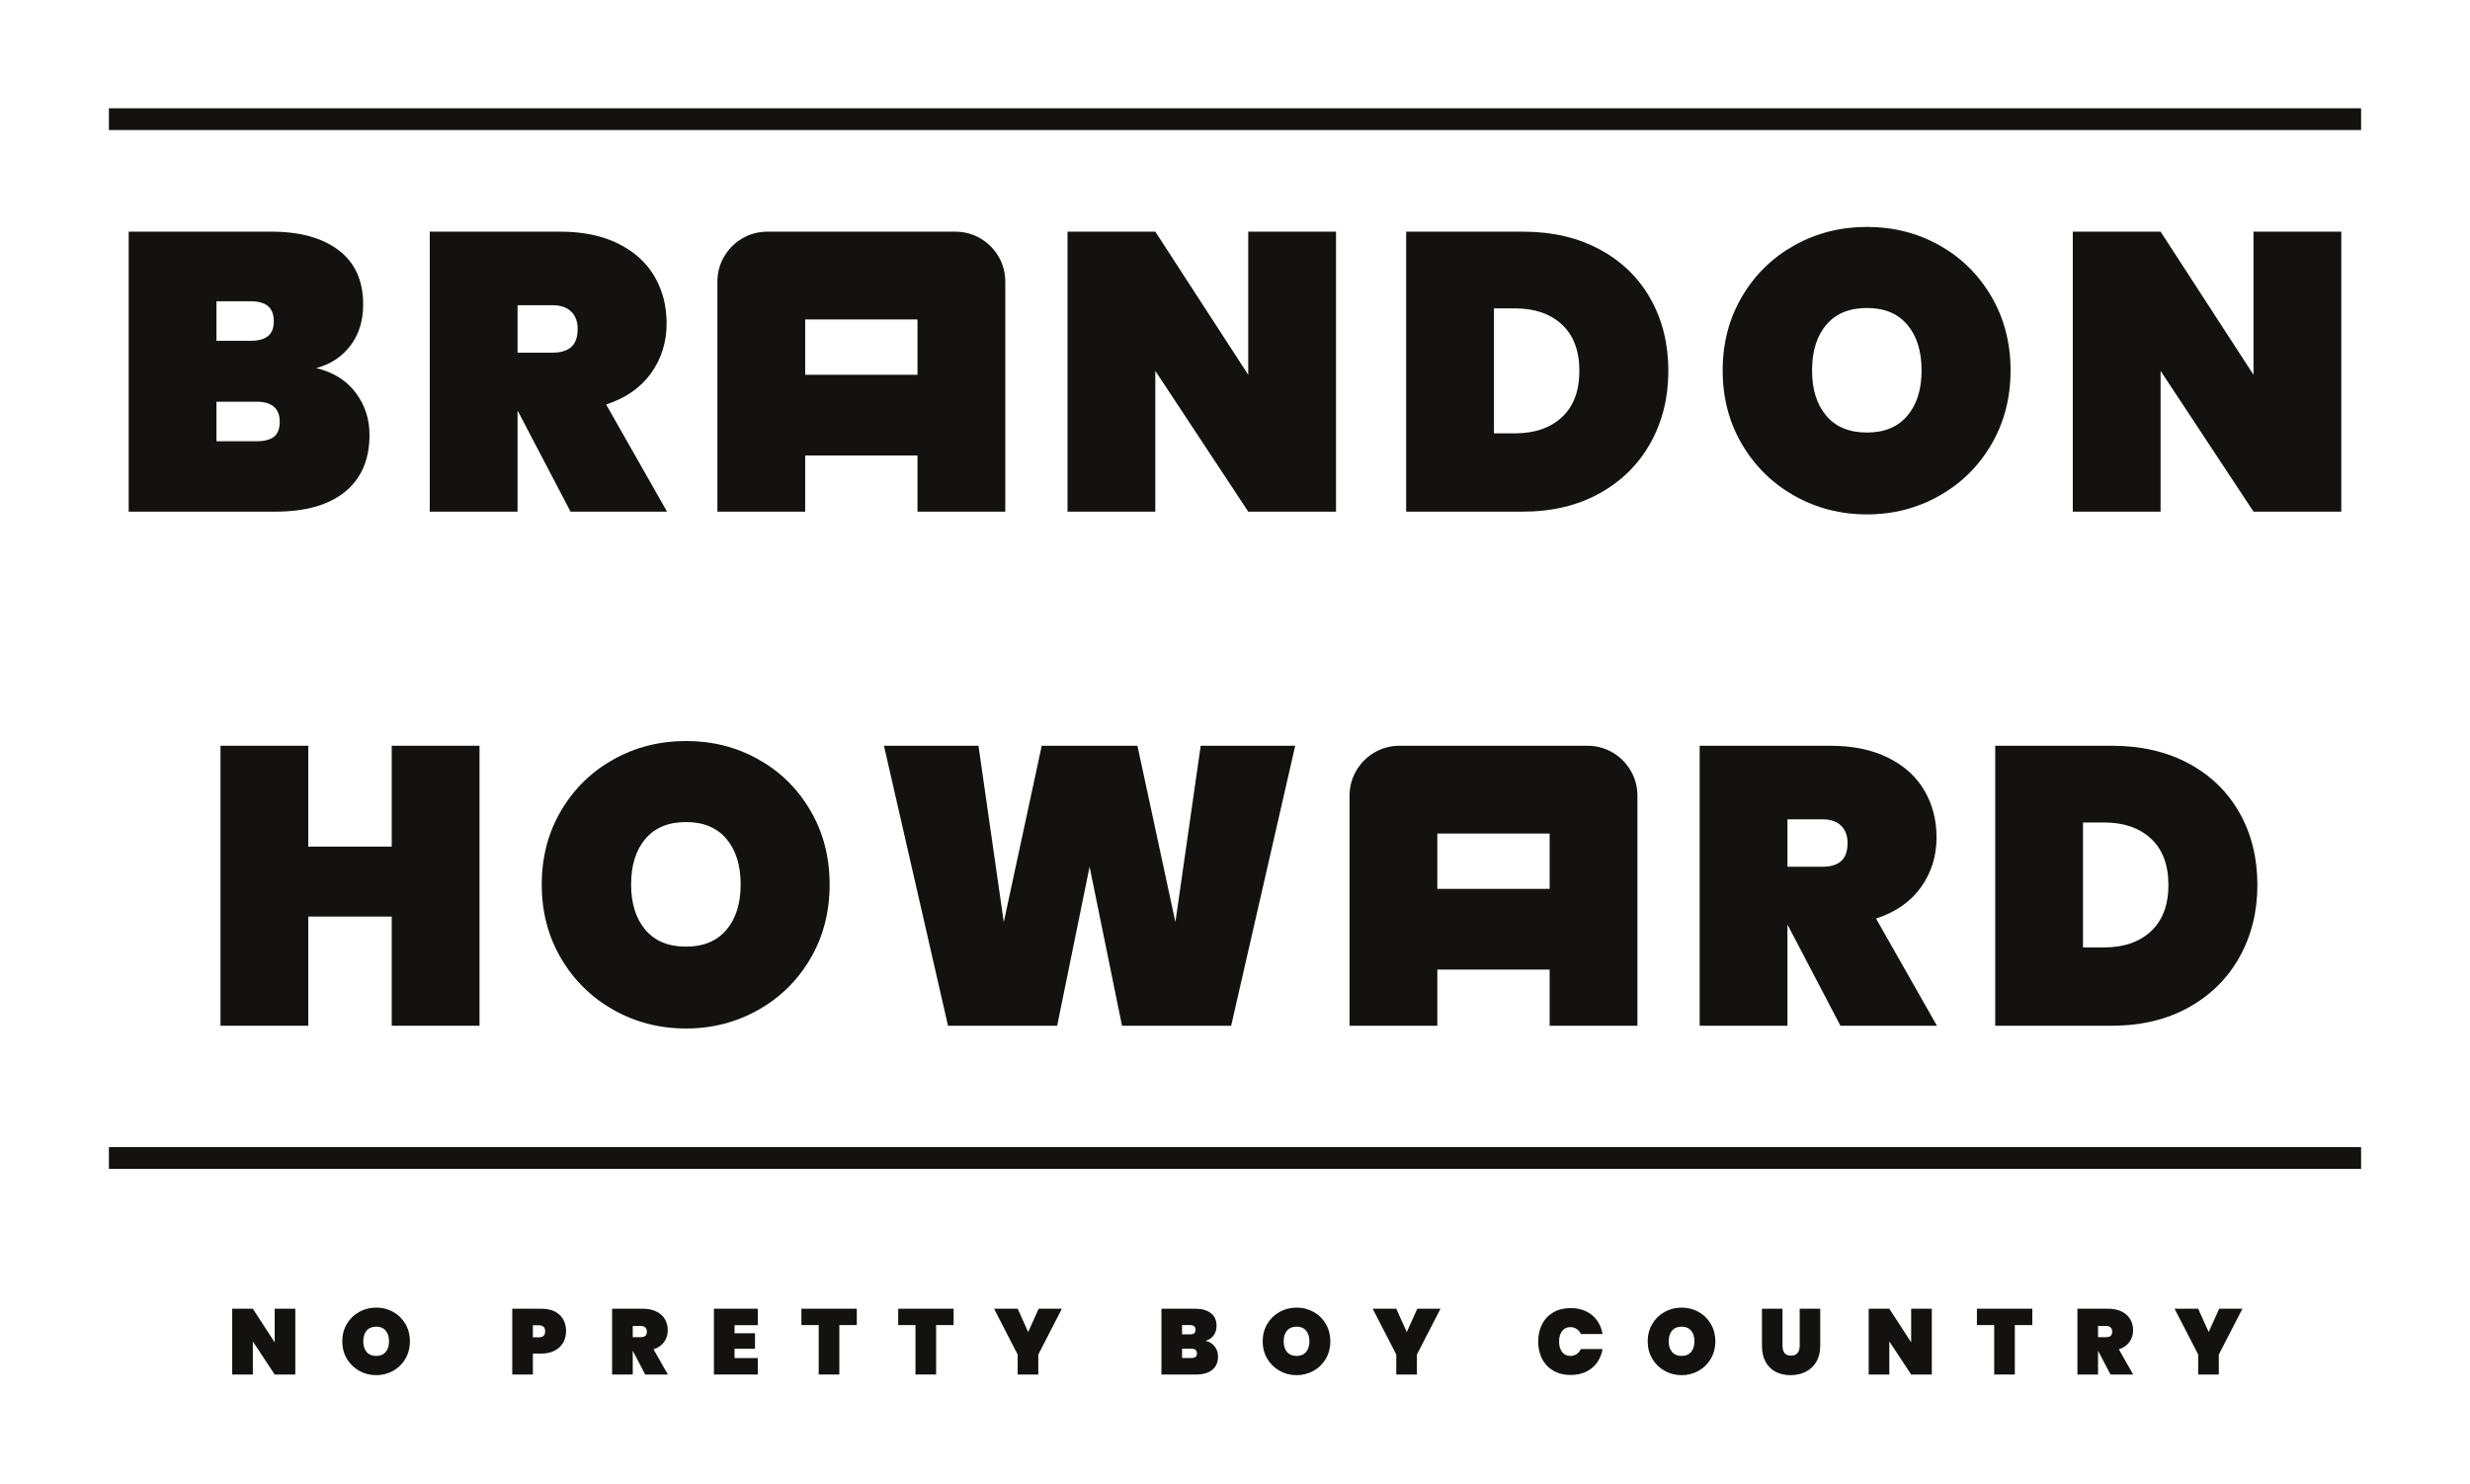
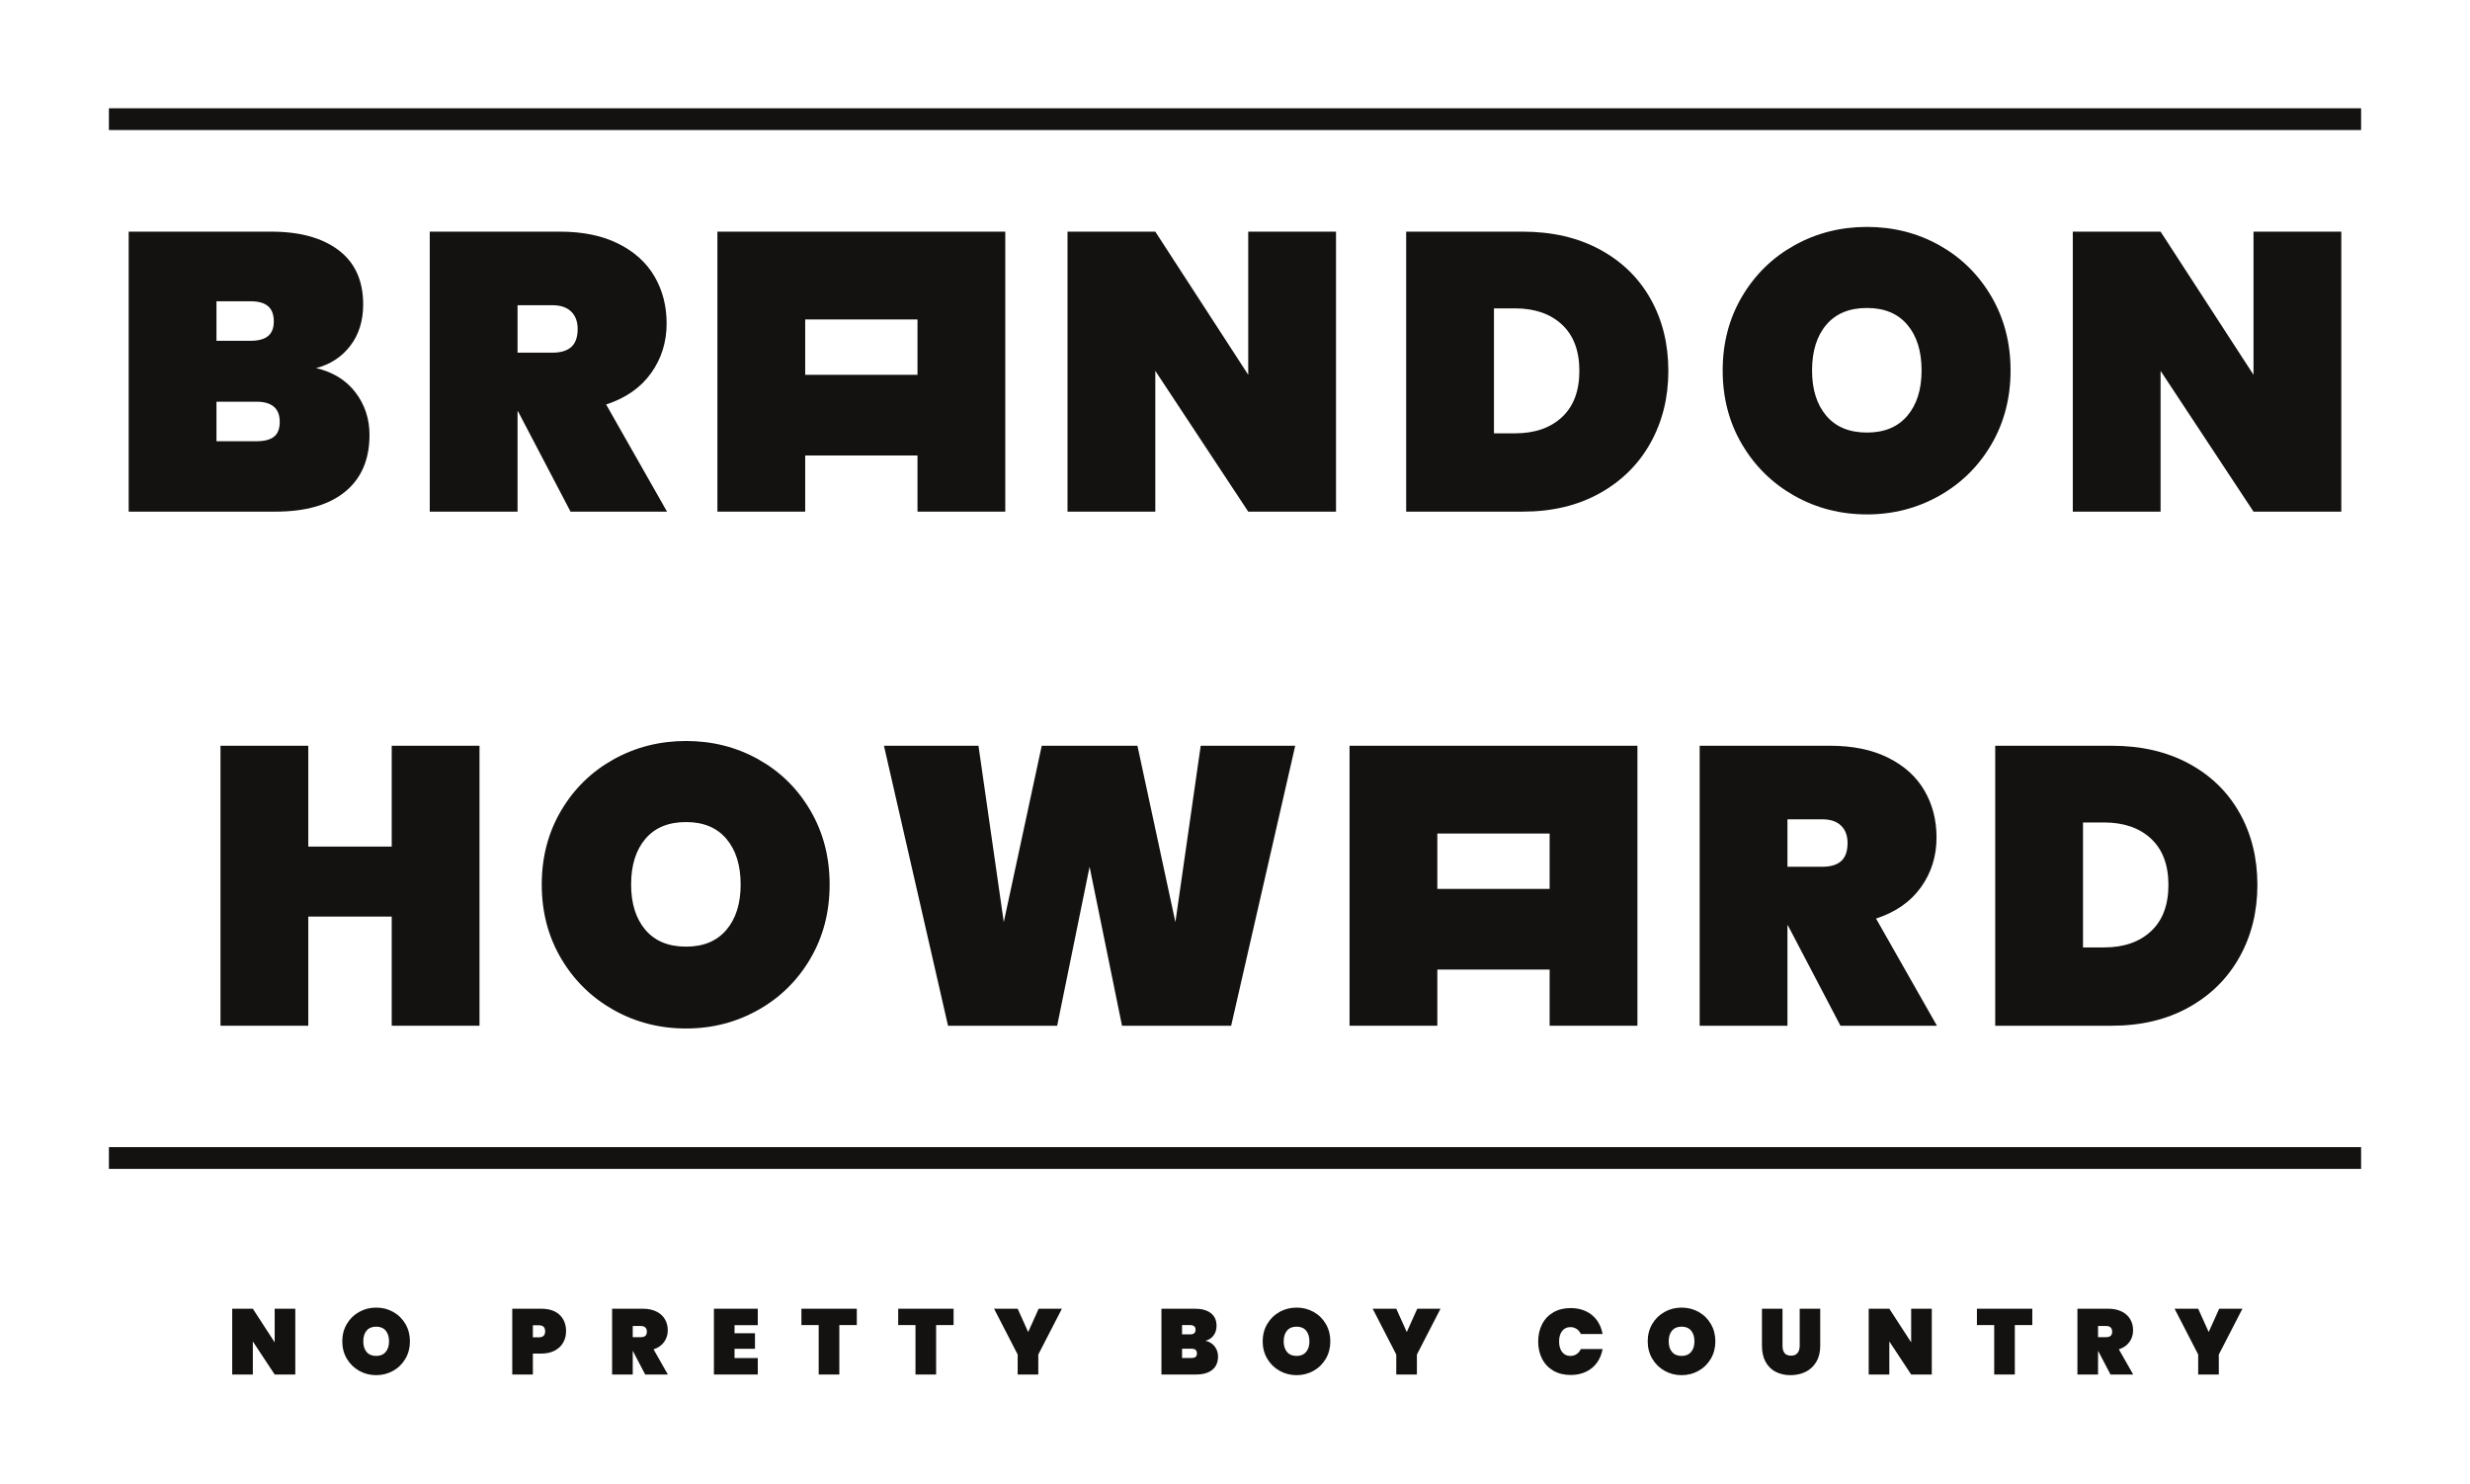
<svg xmlns="http://www.w3.org/2000/svg" viewBox="175.60 -217.36 1048.81 630.21" width="1049" height="630">
  <g fill="#141210">
    <path transform="translate(221.596,0) scale(0.168,-0.168)" d="M659 194Q659 101 597.5 50.5Q536 0 421 0H50V708H411Q519 708 581.0 661.0Q643 614 643 524Q643 462 610.5 419.5Q578 377 524 363Q588 348 623.5 301.5Q659 255 659 194ZM272 432H358Q388 432 402.5 444.0Q417 456 417 481Q417 507 402.5 519.5Q388 532 358 532H272ZM432 227Q432 278 373 278H272V178H373Q403 178 417.5 189.5Q432 201 432 227Z" />
    <path transform="translate(349.508,0) scale(0.168,-0.168)" d="M406 0 273 254H272V0H50V708H380Q466 708 527.0 677.5Q588 647 618.5 594.5Q649 542 649 476Q649 405 609.5 350.0Q570 295 496 271L650 0ZM272 402H360Q392 402 408.0 416.5Q424 431 424 462Q424 490 407.5 506.0Q391 522 360 522H272Z" />
-     <path transform="translate(475.068,0) scale(0.168,-0.168)" d="M30 0V581Q30 616 47.0 645.0Q64 674 93.0 691.0Q122 708 157 708H631Q666 708 695.0 691.0Q724 674 741.0 645.0Q758 616 758 581V0H536V486H252V0ZM252 142H536V346H252Z" />
+     <path transform="translate(475.068,0) scale(0.168,-0.168)" d="M30 0V708H758V0H536V486H252V0ZM252 142H536V346H252Z" />
    <path transform="translate(620.452,0) scale(0.168,-0.168)" d="M729 0H507L272 356V0H50V708H272L507 346V708H729Z" />
    <path transform="translate(764.324,0) scale(0.168,-0.168)" d="M713 356Q713 255 668.0 174.0Q623 93 539.5 46.5Q456 0 345 0H50V708H345Q456 708 539.5 663.0Q623 618 668.0 538.0Q713 458 713 356ZM488 356Q488 432 444.0 473.0Q400 514 325 514H272V198H325Q400 198 444.0 239.0Q488 280 488 356Z" />
    <path transform="translate(902.148,0) scale(0.168,-0.168)" d="M30 357Q30 461 79.0 544.0Q128 627 211.5 673.5Q295 720 395 720Q495 720 578.0 673.5Q661 627 709.5 544.0Q758 461 758 357Q758 253 709.5 170.0Q661 87 577.5 40.0Q494 -7 395 -7Q295 -7 211.5 40.0Q128 87 79.0 170.0Q30 253 30 357ZM533 357Q533 430 497.0 472.5Q461 515 395 515Q328 515 292.0 472.5Q256 430 256 357Q256 285 292.0 242.5Q328 200 395 200Q461 200 497.0 242.5Q533 285 533 357Z" />
    <path transform="translate(1047.532,0) scale(0.168,-0.168)" d="M729 0H507L272 356V0H50V708H272L507 346V708H729Z" />
    <path transform="translate(260.604,218.4) scale(0.168,-0.168)" d="M705 708V0H483V276H272V0H50V708H272V453H483V708Z" />
    <path transform="translate(400.444,218.4) scale(0.168,-0.168)" d="M30 357Q30 461 79.0 544.0Q128 627 211.5 673.5Q295 720 395 720Q495 720 578.0 673.5Q661 627 709.5 544.0Q758 461 758 357Q758 253 709.5 170.0Q661 87 577.5 40.0Q494 -7 395 -7Q295 -7 211.5 40.0Q128 87 79.0 170.0Q30 253 30 357ZM533 357Q533 430 497.0 472.5Q461 515 395 515Q328 515 292.0 472.5Q256 430 256 357Q256 285 292.0 242.5Q328 200 395 200Q461 200 497.0 242.5Q533 285 533 357Z" />
    <path transform="translate(545.828,218.4) scale(0.168,-0.168)" d="M1070 708 908 0H632L550 402L468 0H192L30 708H269L333 262L429 708H671L767 262L831 708Z" />
-     <path transform="translate(743.628,218.4) scale(0.168,-0.168)" d="M30 0V581Q30 616 47.0 645.0Q64 674 93.0 691.0Q122 708 157 708H631Q666 708 695.0 691.0Q724 674 741.0 645.0Q758 616 758 581V0H536V486H252V0ZM252 142H536V346H252Z" />
+     <path transform="translate(743.628,218.4) scale(0.168,-0.168)" d="M30 0V708H758V0H536V486H252V0ZM252 142H536V346H252Z" />
    <path transform="translate(889.012,218.4) scale(0.168,-0.168)" d="M406 0 273 254H272V0H50V708H380Q466 708 527.0 677.5Q588 647 618.5 594.5Q649 542 649 476Q649 405 609.5 350.0Q570 295 496 271L650 0ZM272 402H360Q392 402 408.0 416.5Q424 431 424 462Q424 490 407.5 506.0Q391 522 360 522H272Z" />
    <path transform="translate(1014.572,218.4) scale(0.168,-0.168)" d="M713 356Q713 255 668.0 174.0Q623 93 539.5 46.5Q456 0 345 0H50V708H345Q456 708 539.5 663.0Q623 618 668.0 538.0Q713 458 713 356ZM488 356Q488 432 444.0 473.0Q400 514 325 514H272V198H325Q400 198 444.0 239.0Q488 280 488 356Z" />
    <rect x="221.60" y="-171.36" width="956.81" height="9.24" />
    <rect x="221.60" y="269.98" width="956.81" height="9.24" />
    <path transform="translate(272.0045,366.576) scale(0.03948,-0.03948)" d="M729 0H507L272 356V0H50V708H272L507 346V708H729Z" />
    <path transform="translate(319.5594,366.576) scale(0.03948,-0.03948)" d="M30 357Q30 461 79.0 544.0Q128 627 211.5 673.5Q295 720 395 720Q495 720 578.0 673.5Q661 627 709.5 544.0Q758 461 758 357Q758 253 709.5 170.0Q661 87 577.5 40.0Q494 -7 395 -7Q295 -7 211.5 40.0Q128 87 79.0 170.0Q30 253 30 357ZM533 357Q533 430 497.0 472.5Q461 515 395 515Q328 515 292.0 472.5Q256 430 256 357Q256 285 292.0 242.5Q328 200 395 200Q461 200 497.0 242.5Q533 285 533 357Z" />
    <path transform="translate(390.9812,366.576) scale(0.03948,-0.03948)" d="M360 225H272V0H50V708H360Q490 708 559.5 642.0Q629 576 629 465Q629 398 598.0 343.5Q567 289 506.5 257.0Q446 225 360 225ZM404 465Q404 530 335 530H272V400H335Q404 400 404 465Z" />
    <path transform="translate(433.4037,366.576) scale(0.03948,-0.03948)" d="M406 0 273 254H272V0H50V708H380Q466 708 527.0 677.5Q588 647 618.5 594.5Q649 542 649 476Q649 405 609.5 350.0Q570 295 496 271L650 0ZM272 402H360Q392 402 408.0 416.5Q424 431 424 462Q424 490 407.5 506.0Q391 522 360 522H272Z" />
    <path transform="translate(476.6553,366.576) scale(0.03948,-0.03948)" d="M272 531V444H492V277H272V177H522V0H50V708H522V531Z" />
    <path transform="translate(515.4062,366.576) scale(0.03948,-0.03948)" d="M606 708V532H418V0H196V532H10V708Z" />
    <path transform="translate(556.5259,366.576) scale(0.03948,-0.03948)" d="M606 708V532H418V0H196V532H10V708Z" />
    <path transform="translate(597.6456,366.576) scale(0.03948,-0.03948)" d="M730 708 476 215V0H254V215L0 708H254L367 457L480 708Z" />
    <path transform="translate(666.7776,366.576) scale(0.03948,-0.03948)" d="M659 194Q659 101 597.5 50.5Q536 0 421 0H50V708H411Q519 708 581.0 661.0Q643 614 643 524Q643 462 610.5 419.5Q578 377 524 363Q588 348 623.5 301.5Q659 255 659 194ZM272 432H358Q388 432 402.5 444.0Q417 456 417 481Q417 507 402.5 519.5Q388 532 358 532H272ZM432 227Q432 278 373 278H272V178H373Q403 178 417.5 189.5Q432 201 432 227Z" />
    <path transform="translate(710.5819,366.576) scale(0.03948,-0.03948)" d="M30 357Q30 461 79.0 544.0Q128 627 211.5 673.5Q295 720 395 720Q495 720 578.0 673.5Q661 627 709.5 544.0Q758 461 758 357Q758 253 709.5 170.0Q661 87 577.5 40.0Q494 -7 395 -7Q295 -7 211.5 40.0Q128 87 79.0 170.0Q30 253 30 357ZM533 357Q533 430 497.0 472.5Q461 515 395 515Q328 515 292.0 472.5Q256 430 256 357Q256 285 292.0 242.5Q328 200 395 200Q461 200 497.0 242.5Q533 285 533 357Z" />
    <path transform="translate(758.4921,366.576) scale(0.03948,-0.03948)" d="M730 708 476 215V0H254V215L0 708H254L367 457L480 708Z" />
    <path transform="translate(827.6241,366.576) scale(0.03948,-0.03948)" d="M380 715Q472 715 544.5 680.5Q617 646 662.5 583.0Q708 520 723 436H489Q473 471 443.5 490.5Q414 510 376 510Q320 510 287.5 468.0Q255 426 255 355Q255 284 287.5 242.0Q320 200 376 200Q414 200 443.5 219.5Q473 239 489 274H723Q708 190 662.5 127.0Q617 64 544.5 29.5Q472 -5 380 -5Q273 -5 194.0 40.5Q115 86 72.5 168.0Q30 250 30 355Q30 460 72.5 542.0Q115 624 194.0 669.5Q273 715 380 715Z" />
    <path transform="translate(874.1526,366.576) scale(0.03948,-0.03948)" d="M30 357Q30 461 79.0 544.0Q128 627 211.5 673.5Q295 720 395 720Q495 720 578.0 673.5Q661 627 709.5 544.0Q758 461 758 357Q758 253 709.5 170.0Q661 87 577.5 40.0Q494 -7 395 -7Q295 -7 211.5 40.0Q128 87 79.0 170.0Q30 253 30 357ZM533 357Q533 430 497.0 472.5Q461 515 395 515Q328 515 292.0 472.5Q256 430 256 357Q256 285 292.0 242.5Q328 200 395 200Q461 200 497.0 242.5Q533 285 533 357Z" />
    <path transform="translate(922.0628,366.576) scale(0.03948,-0.03948)" d="M267 708V309Q267 260 288.5 231.5Q310 203 358 203Q406 203 429.0 231.5Q452 260 452 309V708H673V309Q673 208 631.0 136.5Q589 65 516.0 29.0Q443 -7 353 -7Q263 -7 193.5 29.0Q124 65 85.0 136.0Q46 207 46 309V708Z" />
    <path transform="translate(967.2489,366.576) scale(0.03948,-0.03948)" d="M729 0H507L272 356V0H50V708H272L507 346V708H729Z" />
    <path transform="translate(1014.804,366.576) scale(0.03948,-0.03948)" d="M606 708V532H418V0H196V532H10V708Z" />
    <path transform="translate(1055.924,366.576) scale(0.03948,-0.03948)" d="M406 0 273 254H272V0H50V708H380Q466 708 527.0 677.5Q588 647 618.5 594.5Q649 542 649 476Q649 405 609.5 350.0Q570 295 496 271L650 0ZM272 402H360Q392 402 408.0 416.5Q424 431 424 462Q424 490 407.5 506.0Q391 522 360 522H272Z" />
    <path transform="translate(1099.175,366.576) scale(0.03948,-0.03948)" d="M730 708 476 215V0H254V215L0 708H254L367 457L480 708Z" />
  </g>
</svg>
